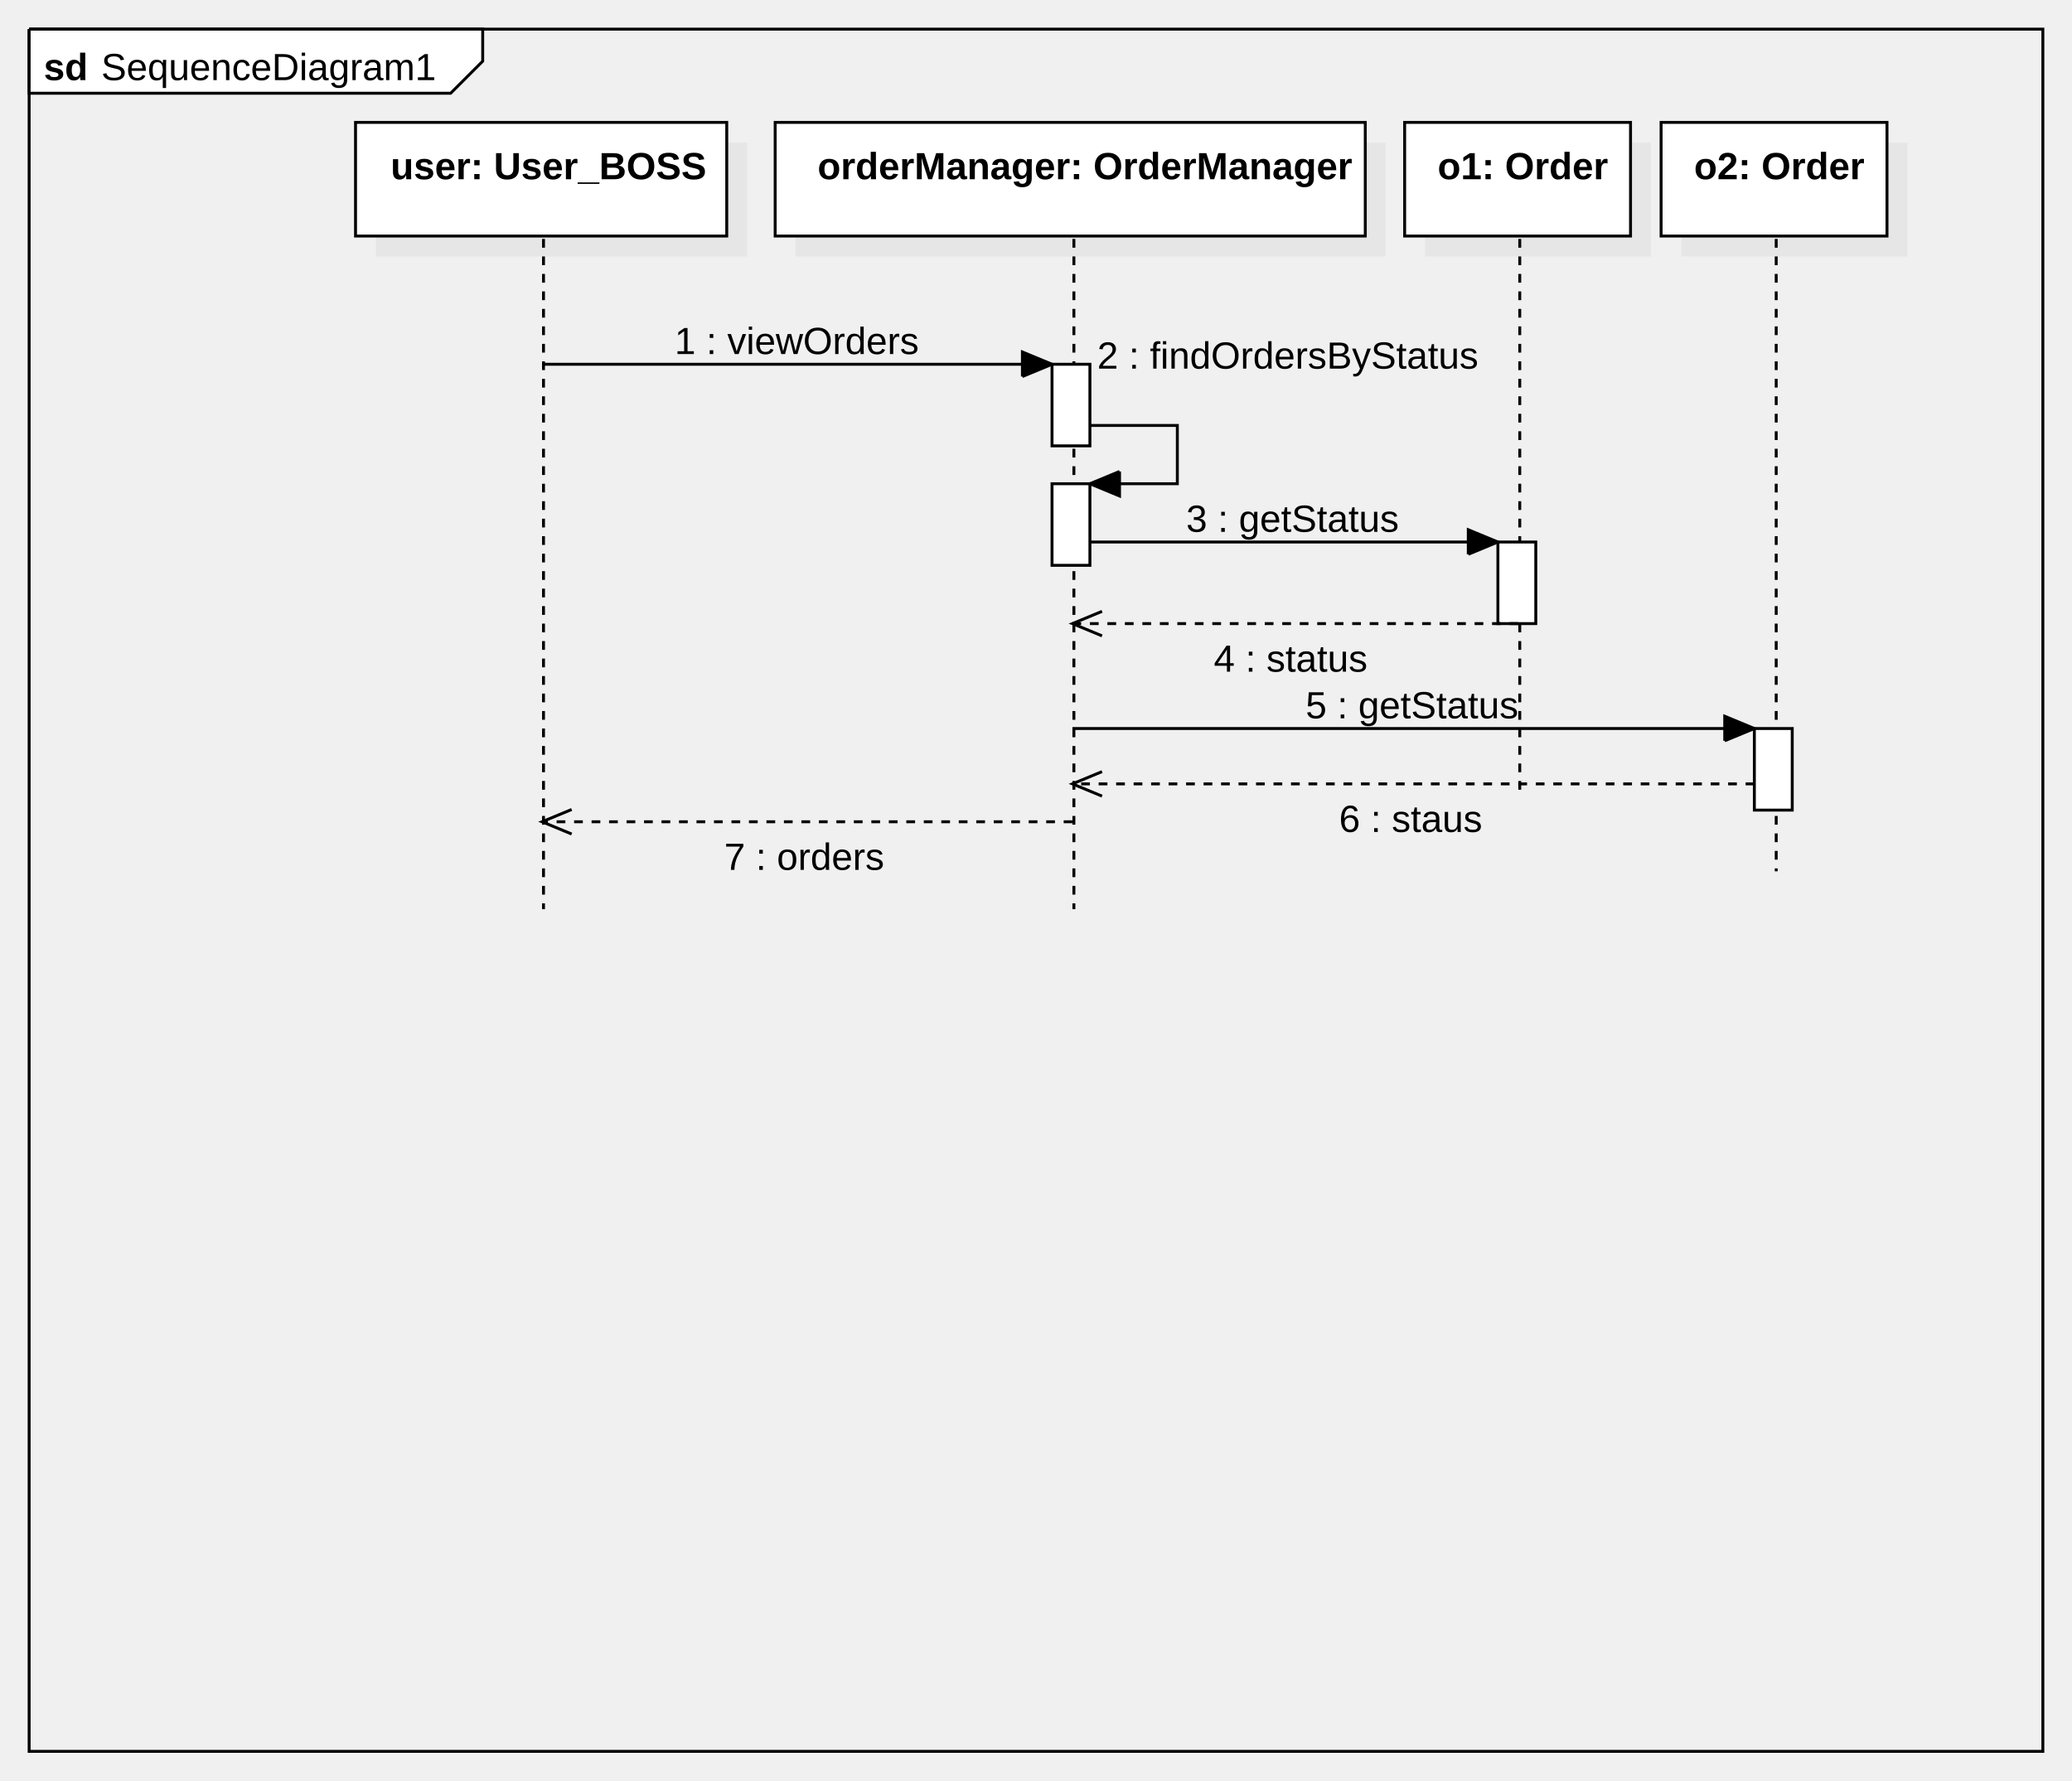
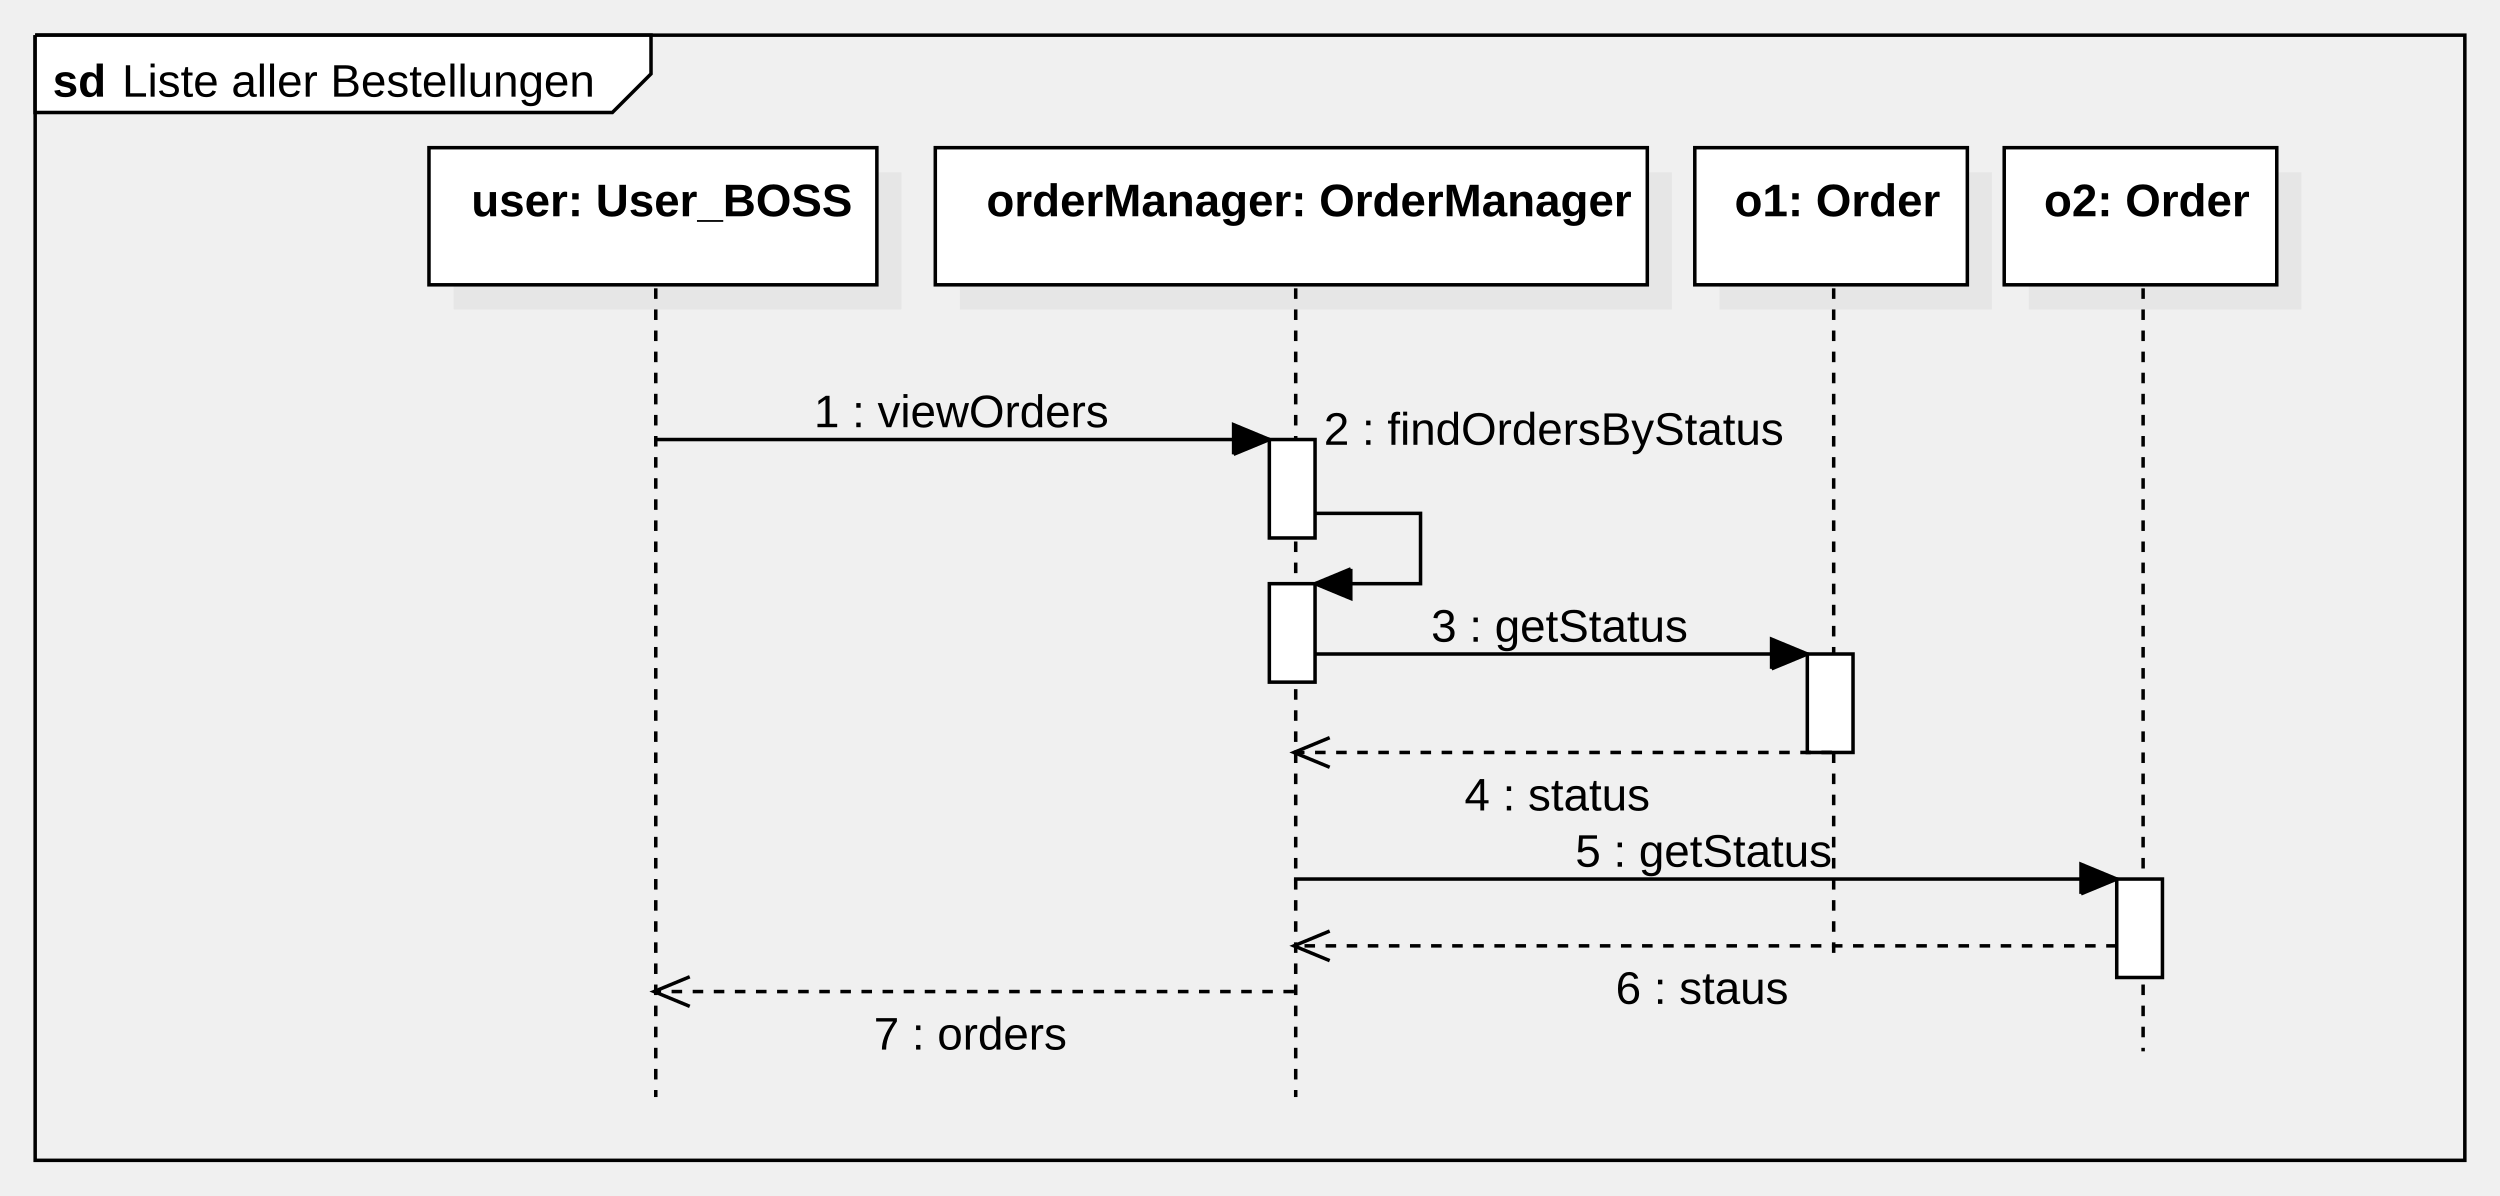
- <svg xmlns="http://www.w3.org/2000/svg" version="1.1" width="711" height="611" id="svg458">
-   <defs id="defs2" />
-   <g id="g456">
-     <g transform="translate(2,2) scale(1,1)" id="g174">
-       <path fill="none" stroke="#000000" d="M 8 8 L 699 8 L 699 599 L 8 599 L 8 8" stroke-miterlimit="10" id="path172" />
-     </g>
-     <g transform="translate(2,2) scale(1,1)" id="g178">
-       <path fill="#ffffff" stroke="none" d="M 8 8 L 8 30 L 152.635 30 L 163.635 19 L 163.635 8 L 8 8" id="path176" />
-     </g>
-     <g transform="translate(2,2) scale(1,1)" id="g182">
-       <path fill="none" stroke="#000000" d="M 8 8 L 8 30 L 152.635 30 L 163.635 19 L 163.635 8 L 8 8 L 8 8" stroke-miterlimit="10" id="path180" />
-     </g>
-     <g transform="translate(2,2) scale(1,1)" id="g190">
-       <g id="g188">
-         <path fill="none" stroke="none" id="path184" />
-         <text fill="#000000" stroke="none" font-family="Arial" font-size="13px" font-style="normal" font-weight="normal" text-decoration="none" x="32.73" y="25.5" id="text186">SequenceDiagram1</text>
-       </g>
-     </g>
-     <g transform="translate(2,2) scale(1,1)" id="g198">
-       <g id="g196">
-         <path fill="none" stroke="none" id="path192" />
-         <text fill="#000000" stroke="none" font-family="Arial" font-size="13px" font-style="normal" font-weight="bold" text-decoration="none" x="13" y="25.5" id="text194">sd</text>
-       </g>
-     </g>
-     <g transform="translate(2,2) scale(1,1)" id="g202">
-       <rect fill="#C0C0C0" stroke="none" x="127" y="47" width="127.38" height="39" opacity="0.2" id="rect200" />
-     </g>
-     <g transform="translate(2,2) scale(1,1)" id="g206">
-       <rect fill="#ffffff" stroke="none" x="120" y="40" width="127.38" height="39" id="rect204" />
-     </g>
-     <g transform="translate(2,2) scale(1,1)" id="g210">
-       <path fill="none" stroke="#000000" d="M 120 40 L 247.38 40 L 247.38 79 L 120 79 L 120 40 Z Z" stroke-miterlimit="10" id="path208" />
-     </g>
-     <g transform="translate(2,2) scale(1,1)" id="g218">
-       <g id="g216">
-         <path fill="none" stroke="none" id="path212" />
-         <text fill="#000000" stroke="none" font-family="Arial" font-size="13px" font-style="normal" font-weight="bold" text-decoration="none" x="132.033" y="59.5" id="text214">user: User_BOSS</text>
-       </g>
-     </g>
-     <g transform="translate(2,2) scale(1,1)" id="g222">
-       <path fill="none" stroke="#000000" d="M 184.5 80 L 184.5 310" stroke-miterlimit="10" stroke-dasharray="3" id="path220" />
-     </g>
-     <g transform="translate(2,2) scale(1,1)" id="g226">
-       <rect fill="#C0C0C0" stroke="none" x="271" y="47" width="202.492" height="39" opacity="0.2" id="rect224" />
-     </g>
-     <g transform="translate(2,2) scale(1,1)" id="g230">
-       <rect fill="#ffffff" stroke="none" x="264" y="40" width="202.492" height="39" id="rect228" />
-     </g>
-     <g transform="translate(2,2) scale(1,1)" id="g234">
-       <path fill="none" stroke="#000000" d="M 264 40 L 466.492 40 L 466.492 79 L 264 79 L 264 40 Z Z" stroke-miterlimit="10" id="path232" />
-     </g>
-     <g transform="translate(2,2) scale(1,1)" id="g242">
-       <g id="g240">
-         <path fill="none" stroke="none" id="path236" />
-         <text fill="#000000" stroke="none" font-family="Arial" font-size="13px" font-style="normal" font-weight="bold" text-decoration="none" x="278.537" y="59.5" id="text238">orderManager: OrderManager</text>
-       </g>
-     </g>
-     <g transform="translate(2,2) scale(1,1)" id="g246">
-       <path fill="none" stroke="#000000" d="M 366.5 80 L 366.5 310" stroke-miterlimit="10" stroke-dasharray="3" id="path244" />
-     </g>
-     <g transform="translate(2,2) scale(1,1)" id="g250">
-       <rect fill="#C0C0C0" stroke="none" x="487" y="47" width="77.513" height="39" opacity="0.2" id="rect248" />
-     </g>
-     <g transform="translate(2,2) scale(1,1)" id="g254">
-       <rect fill="#ffffff" stroke="none" x="480" y="40" width="77.513" height="39" id="rect252" />
-     </g>
-     <g transform="translate(2,2) scale(1,1)" id="g258">
-       <path fill="none" stroke="#000000" d="M 480 40 L 557.513 40 L 557.513 79 L 480 79 L 480 40 Z Z" stroke-miterlimit="10" id="path256" />
-     </g>
-     <g transform="translate(2,2) scale(1,1)" id="g266">
-       <g id="g264">
-         <path fill="none" stroke="none" id="path260" />
-         <text fill="#000000" stroke="none" font-family="Arial" font-size="13px" font-style="normal" font-weight="bold" text-decoration="none" x="491.3" y="59.5" id="text262">o1: Order</text>
-       </g>
-     </g>
-     <g transform="translate(2,2) scale(1,1)" id="g270">
-       <path fill="none" stroke="#000000" d="M 519.5 80 L 519.5 272" stroke-miterlimit="10" stroke-dasharray="3" id="path268" />
-     </g>
-     <g transform="translate(2,2) scale(1,1)" id="g274">
-       <rect fill="#C0C0C0" stroke="none" x="575" y="47" width="77.513" height="39" opacity="0.2" id="rect272" />
-     </g>
-     <g transform="translate(2,2) scale(1,1)" id="g278">
-       <rect fill="#ffffff" stroke="none" x="568" y="40" width="77.513" height="39" id="rect276" />
-     </g>
-     <g transform="translate(2,2) scale(1,1)" id="g282">
-       <path fill="none" stroke="#000000" d="M 568 40 L 645.513 40 L 645.513 79 L 568 79 L 568 40 Z Z" stroke-miterlimit="10" id="path280" />
-     </g>
-     <g transform="translate(2,2) scale(1,1)" id="g290">
-       <g id="g288">
-         <path fill="none" stroke="none" id="path284" />
-         <text fill="#000000" stroke="none" font-family="Arial" font-size="13px" font-style="normal" font-weight="bold" text-decoration="none" x="579.3" y="59.5" id="text286">o2: Order</text>
-       </g>
-     </g>
-     <g transform="translate(2,2) scale(1,1)" id="g294">
-       <path fill="none" stroke="#000000" d="M 607.5 80 L 607.5 297" stroke-miterlimit="10" stroke-dasharray="3" id="path292" />
-     </g>
-     <g transform="translate(2,2) scale(1,1)" id="g298">
-       <path fill="none" stroke="#000000" d="M 184 123 L 359 123" stroke-miterlimit="10" id="path296" />
-     </g>
-     <g transform="translate(2,2) scale(1,1)" id="g302">
-       <path fill="#000000" stroke="none" d="M 348.837 127.21 L 359 123 L 348.837 118.79" id="path300" />
-     </g>
-     <g transform="translate(2,2) scale(1,1)" id="g306">
-       <path fill="none" stroke="#000000" d="M 348.837 127.21 L 359 123 L 348.837 118.79 L 348.837 127.21" stroke-miterlimit="10" id="path304" />
-     </g>
-     <g transform="translate(2,2) scale(1,1)" id="g314">
-       <g id="g312">
-         <path fill="none" stroke="none" id="path308" />
-         <text fill="#000000" stroke="none" font-family="Arial" font-size="13px" font-style="normal" font-weight="normal" text-decoration="none" x="229.5" y="119.5" id="text310">1 : viewOrders</text>
-       </g>
-     </g>
-     <g transform="translate(2,2) scale(1,1)" id="g318">
-       <rect fill="#ffffff" stroke="none" x="359" y="123" width="13" height="28" id="rect316" />
-     </g>
-     <g transform="translate(2,2) scale(1,1)" id="g322">
-       <path fill="none" stroke="#000000" d="M 359 123 L 372 123 L 372 151 L 359 151 L 359 123 Z Z" stroke-miterlimit="10" id="path320" />
-     </g>
-     <g transform="translate(2,2) scale(1,1)" id="g326">
-       <path fill="none" stroke="#000000" d="M 372 144 L 402 144 L 402 164 L 372 164" stroke-miterlimit="10" id="path324" />
-     </g>
-     <g transform="translate(2,2) scale(1,1)" id="g330">
-       <path fill="#000000" stroke="none" d="M 382.163 159.79 L 372 164 L 382.163 168.21" id="path328" />
-     </g>
-     <g transform="translate(2,2) scale(1,1)" id="g334">
-       <path fill="none" stroke="#000000" d="M 382.163 159.79 L 372 164 L 382.163 168.21 L 382.163 159.79" stroke-miterlimit="10" id="path332" />
-     </g>
-     <g transform="translate(2,2) scale(1,1)" id="g342">
-       <g id="g340">
-         <path fill="none" stroke="none" id="path336" />
-         <text fill="#000000" stroke="none" font-family="Arial" font-size="13px" font-style="normal" font-weight="normal" text-decoration="none" x="374.5" y="124.5" id="text338">2 : findOrdersByStatus</text>
-       </g>
-     </g>
-     <g transform="translate(2,2) scale(1,1)" id="g346">
-       <rect fill="#ffffff" stroke="none" x="359" y="164" width="13" height="28" id="rect344" />
-     </g>
-     <g transform="translate(2,2) scale(1,1)" id="g350">
-       <path fill="none" stroke="#000000" d="M 359 164 L 372 164 L 372 192 L 359 192 L 359 164 Z Z" stroke-miterlimit="10" id="path348" />
-     </g>
-     <g transform="translate(2,2) scale(1,1)" id="g354">
-       <path fill="none" stroke="#000000" d="M 372 184 L 512 184" stroke-miterlimit="10" id="path352" />
-     </g>
-     <g transform="translate(2,2) scale(1,1)" id="g358">
-       <path fill="#000000" stroke="none" d="M 501.837 188.21 L 512 184 L 501.837 179.79" id="path356" />
-     </g>
-     <g transform="translate(2,2) scale(1,1)" id="g362">
-       <path fill="none" stroke="#000000" d="M 501.837 188.21 L 512 184 L 501.837 179.79 L 501.837 188.21" stroke-miterlimit="10" id="path360" />
-     </g>
-     <g transform="translate(2,2) scale(1,1)" id="g370">
-       <g id="g368">
-         <path fill="none" stroke="none" id="path364" />
-         <text fill="#000000" stroke="none" font-family="Arial" font-size="13px" font-style="normal" font-weight="normal" text-decoration="none" x="405.026" y="180.5" id="text366">3 : getStatus</text>
-       </g>
-     </g>
-     <g transform="translate(2,2) scale(1,1)" id="g374">
-       <rect fill="#ffffff" stroke="none" x="512" y="184" width="13" height="28" id="rect372" />
-     </g>
-     <g transform="translate(2,2) scale(1,1)" id="g378">
-       <path fill="none" stroke="#000000" d="M 512 184 L 525 184 L 525 212 L 512 212 L 512 184 Z Z" stroke-miterlimit="10" id="path376" />
-     </g>
-     <g transform="translate(2,2) scale(1,1)" id="g382">
-       <path fill="none" stroke="#000000" d="M 519 212 L 366 212" stroke-miterlimit="10" stroke-dasharray="3" id="path380" />
-     </g>
-     <g transform="translate(2,2) scale(1,1)" id="g386">
-       <path fill="none" stroke="#000000" d="M 376.163 207.79 L 366 212 L 376.163 216.21" stroke-miterlimit="10" id="path384" />
-     </g>
-     <g transform="translate(2,2) scale(1,1)" id="g394">
-       <g id="g392">
-         <path fill="none" stroke="none" id="path388" />
-         <text fill="#000000" stroke="none" font-family="Arial" font-size="13px" font-style="normal" font-weight="normal" text-decoration="none" x="414.5" y="228.5" id="text390">4 : status</text>
-       </g>
-     </g>
-     <g transform="translate(2,2) scale(1,1)" id="g398">
-       <path fill="none" stroke="#000000" d="M 366 248 L 600 248" stroke-miterlimit="10" id="path396" />
-     </g>
-     <g transform="translate(2,2) scale(1,1)" id="g402">
-       <path fill="#000000" stroke="none" d="M 589.837 252.21 L 600 248 L 589.837 243.79" id="path400" />
-     </g>
-     <g transform="translate(2,2) scale(1,1)" id="g406">
-       <path fill="none" stroke="#000000" d="M 589.837 252.21 L 600 248 L 589.837 243.79 L 589.837 252.21" stroke-miterlimit="10" id="path404" />
-     </g>
-     <g transform="translate(2,2) scale(1,1)" id="g414">
-       <g id="g412">
-         <path fill="none" stroke="none" id="path408" />
-         <text fill="#000000" stroke="none" font-family="Arial" font-size="13px" font-style="normal" font-weight="normal" text-decoration="none" x="446.026" y="244.5" id="text410">5 : getStatus</text>
-       </g>
-     </g>
-     <g transform="translate(2,2) scale(1,1)" id="g418">
-       <rect fill="#ffffff" stroke="none" x="600" y="248" width="13" height="28" id="rect416" />
-     </g>
-     <g transform="translate(2,2) scale(1,1)" id="g422">
-       <path fill="none" stroke="#000000" d="M 600 248 L 613 248 L 613 276 L 600 276 L 600 248 Z Z" stroke-miterlimit="10" id="path420" />
-     </g>
-     <g transform="translate(2,2) scale(1,1)" id="g426">
-       <path fill="none" stroke="#000000" d="M 600 267 L 366 267" stroke-miterlimit="10" stroke-dasharray="3" id="path424" />
-     </g>
-     <g transform="translate(2,2) scale(1,1)" id="g430">
-       <path fill="none" stroke="#000000" d="M 376.163 262.79 L 366 267 L 376.163 271.21" stroke-miterlimit="10" id="path428" />
-     </g>
-     <g transform="translate(2,2) scale(1,1)" id="g438">
-       <g id="g436">
-         <path fill="none" stroke="none" id="path432" />
-         <text fill="#000000" stroke="none" font-family="Arial" font-size="13px" font-style="normal" font-weight="normal" text-decoration="none" x="457.5" y="283.5" id="text434">6 : staus</text>
-       </g>
-     </g>
-     <g transform="translate(2,2) scale(1,1)" id="g442">
-       <path fill="none" stroke="#000000" d="M 366 280 L 184 280" stroke-miterlimit="10" stroke-dasharray="3" id="path440" />
-     </g>
-     <g transform="translate(2,2) scale(1,1)" id="g446">
-       <path fill="none" stroke="#000000" d="M 194.163 275.79 L 184 280 L 194.163 284.21" stroke-miterlimit="10" id="path444" />
-     </g>
-     <g transform="translate(2,2) scale(1,1)" id="g454">
-       <g id="g452">
-         <path fill="none" stroke="none" id="path448" />
-         <text fill="#000000" stroke="none" font-family="Arial" font-size="13px" font-style="normal" font-weight="normal" text-decoration="none" x="246.5" y="296.5" id="text450">7 : orders</text>
+ <svg xmlns="http://www.w3.org/2000/svg" version="1.1" width="711" height="340">
+   <defs />
+   <g>
+     <g transform="translate(2,2) scale(1,1)">
+       <path fill="none" stroke="#000000" d="M 8 8 L 699 8 L 699 328 L 8 328 L 8 8" stroke-miterlimit="10" />
+     </g>
+     <g transform="translate(2,2) scale(1,1)">
+       <path fill="#ffffff" stroke="none" d="M 8 8 L 8 30 L 172.148 30 L 183.148 19 L 183.148 8 L 8 8" />
+     </g>
+     <g transform="translate(2,2) scale(1,1)">
+       <path fill="none" stroke="#000000" d="M 8 8 L 8 30 L 172.148 30 L 183.148 19 L 183.148 8 L 8 8 L 8 8" stroke-miterlimit="10" />
+     </g>
+     <g transform="translate(2,2) scale(1,1)">
+       <g>
+         <path fill="none" stroke="none" />
+         <text fill="#000000" stroke="none" font-family="Arial" font-size="13px" font-style="normal" font-weight="normal" text-decoration="none" x="32.73" y="25.5">Liste aller Bestellungen</text>
+       </g>
+     </g>
+     <g transform="translate(2,2) scale(1,1)">
+       <g>
+         <path fill="none" stroke="none" />
+         <text fill="#000000" stroke="none" font-family="Arial" font-size="13px" font-style="normal" font-weight="bold" text-decoration="none" x="13" y="25.5">sd</text>
+       </g>
+     </g>
+     <g transform="translate(2,2) scale(1,1)">
+       <rect fill="#C0C0C0" stroke="none" x="127" y="47" width="127.38" height="39" opacity="0.2" />
+     </g>
+     <g transform="translate(2,2) scale(1,1)">
+       <rect fill="#ffffff" stroke="none" x="120" y="40" width="127.38" height="39" />
+     </g>
+     <g transform="translate(2,2) scale(1,1)">
+       <path fill="none" stroke="#000000" d="M 120 40 L 247.38 40 L 247.38 79 L 120 79 L 120 40 Z Z" stroke-miterlimit="10" />
+     </g>
+     <g transform="translate(2,2) scale(1,1)">
+       <g>
+         <path fill="none" stroke="none" />
+         <text fill="#000000" stroke="none" font-family="Arial" font-size="13px" font-style="normal" font-weight="bold" text-decoration="none" x="132.033" y="59.5">user: User_BOSS</text>
+       </g>
+     </g>
+     <g transform="translate(2,2) scale(1,1)">
+       <path fill="none" stroke="#000000" d="M 184.5 80 L 184.5 310" stroke-miterlimit="10" stroke-dasharray="3" />
+     </g>
+     <g transform="translate(2,2) scale(1,1)">
+       <rect fill="#C0C0C0" stroke="none" x="271" y="47" width="202.492" height="39" opacity="0.2" />
+     </g>
+     <g transform="translate(2,2) scale(1,1)">
+       <rect fill="#ffffff" stroke="none" x="264" y="40" width="202.492" height="39" />
+     </g>
+     <g transform="translate(2,2) scale(1,1)">
+       <path fill="none" stroke="#000000" d="M 264 40 L 466.492 40 L 466.492 79 L 264 79 L 264 40 Z Z" stroke-miterlimit="10" />
+     </g>
+     <g transform="translate(2,2) scale(1,1)">
+       <g>
+         <path fill="none" stroke="none" />
+         <text fill="#000000" stroke="none" font-family="Arial" font-size="13px" font-style="normal" font-weight="bold" text-decoration="none" x="278.537" y="59.5">orderManager: OrderManager</text>
+       </g>
+     </g>
+     <g transform="translate(2,2) scale(1,1)">
+       <path fill="none" stroke="#000000" d="M 366.5 80 L 366.5 310" stroke-miterlimit="10" stroke-dasharray="3" />
+     </g>
+     <g transform="translate(2,2) scale(1,1)">
+       <rect fill="#C0C0C0" stroke="none" x="487" y="47" width="77.513" height="39" opacity="0.2" />
+     </g>
+     <g transform="translate(2,2) scale(1,1)">
+       <rect fill="#ffffff" stroke="none" x="480" y="40" width="77.513" height="39" />
+     </g>
+     <g transform="translate(2,2) scale(1,1)">
+       <path fill="none" stroke="#000000" d="M 480 40 L 557.513 40 L 557.513 79 L 480 79 L 480 40 Z Z" stroke-miterlimit="10" />
+     </g>
+     <g transform="translate(2,2) scale(1,1)">
+       <g>
+         <path fill="none" stroke="none" />
+         <text fill="#000000" stroke="none" font-family="Arial" font-size="13px" font-style="normal" font-weight="bold" text-decoration="none" x="491.3" y="59.5">o1: Order</text>
+       </g>
+     </g>
+     <g transform="translate(2,2) scale(1,1)">
+       <path fill="none" stroke="#000000" d="M 519.5 80 L 519.5 272" stroke-miterlimit="10" stroke-dasharray="3" />
+     </g>
+     <g transform="translate(2,2) scale(1,1)">
+       <rect fill="#C0C0C0" stroke="none" x="575" y="47" width="77.513" height="39" opacity="0.2" />
+     </g>
+     <g transform="translate(2,2) scale(1,1)">
+       <rect fill="#ffffff" stroke="none" x="568" y="40" width="77.513" height="39" />
+     </g>
+     <g transform="translate(2,2) scale(1,1)">
+       <path fill="none" stroke="#000000" d="M 568 40 L 645.513 40 L 645.513 79 L 568 79 L 568 40 Z Z" stroke-miterlimit="10" />
+     </g>
+     <g transform="translate(2,2) scale(1,1)">
+       <g>
+         <path fill="none" stroke="none" />
+         <text fill="#000000" stroke="none" font-family="Arial" font-size="13px" font-style="normal" font-weight="bold" text-decoration="none" x="579.3" y="59.5">o2: Order</text>
+       </g>
+     </g>
+     <g transform="translate(2,2) scale(1,1)">
+       <path fill="none" stroke="#000000" d="M 607.5 80 L 607.5 297" stroke-miterlimit="10" stroke-dasharray="3" />
+     </g>
+     <g transform="translate(2,2) scale(1,1)">
+       <path fill="none" stroke="#000000" d="M 184 123 L 359 123" stroke-miterlimit="10" />
+     </g>
+     <g transform="translate(2,2) scale(1,1)">
+       <path fill="#000000" stroke="none" d="M 348.837 127.21 L 359 123 L 348.837 118.79" />
+     </g>
+     <g transform="translate(2,2) scale(1,1)">
+       <path fill="none" stroke="#000000" d="M 348.837 127.21 L 359 123 L 348.837 118.79 L 348.837 127.21" stroke-miterlimit="10" />
+     </g>
+     <g transform="translate(2,2) scale(1,1)">
+       <g>
+         <path fill="none" stroke="none" />
+         <text fill="#000000" stroke="none" font-family="Arial" font-size="13px" font-style="normal" font-weight="normal" text-decoration="none" x="229.5" y="119.5">1 : viewOrders</text>
+       </g>
+     </g>
+     <g transform="translate(2,2) scale(1,1)">
+       <rect fill="#ffffff" stroke="none" x="359" y="123" width="13" height="28" />
+     </g>
+     <g transform="translate(2,2) scale(1,1)">
+       <path fill="none" stroke="#000000" d="M 359 123 L 372 123 L 372 151 L 359 151 L 359 123 Z Z" stroke-miterlimit="10" />
+     </g>
+     <g transform="translate(2,2) scale(1,1)">
+       <path fill="none" stroke="#000000" d="M 372 144 L 402 144 L 402 164 L 372 164" stroke-miterlimit="10" />
+     </g>
+     <g transform="translate(2,2) scale(1,1)">
+       <path fill="#000000" stroke="none" d="M 382.163 159.79 L 372 164 L 382.163 168.21" />
+     </g>
+     <g transform="translate(2,2) scale(1,1)">
+       <path fill="none" stroke="#000000" d="M 382.163 159.79 L 372 164 L 382.163 168.21 L 382.163 159.79" stroke-miterlimit="10" />
+     </g>
+     <g transform="translate(2,2) scale(1,1)">
+       <g>
+         <path fill="none" stroke="none" />
+         <text fill="#000000" stroke="none" font-family="Arial" font-size="13px" font-style="normal" font-weight="normal" text-decoration="none" x="374.5" y="124.5">2 : findOrdersByStatus</text>
+       </g>
+     </g>
+     <g transform="translate(2,2) scale(1,1)">
+       <rect fill="#ffffff" stroke="none" x="359" y="164" width="13" height="28" />
+     </g>
+     <g transform="translate(2,2) scale(1,1)">
+       <path fill="none" stroke="#000000" d="M 359 164 L 372 164 L 372 192 L 359 192 L 359 164 Z Z" stroke-miterlimit="10" />
+     </g>
+     <g transform="translate(2,2) scale(1,1)">
+       <path fill="none" stroke="#000000" d="M 372 184 L 512 184" stroke-miterlimit="10" />
+     </g>
+     <g transform="translate(2,2) scale(1,1)">
+       <path fill="#000000" stroke="none" d="M 501.837 188.21 L 512 184 L 501.837 179.79" />
+     </g>
+     <g transform="translate(2,2) scale(1,1)">
+       <path fill="none" stroke="#000000" d="M 501.837 188.21 L 512 184 L 501.837 179.79 L 501.837 188.21" stroke-miterlimit="10" />
+     </g>
+     <g transform="translate(2,2) scale(1,1)">
+       <g>
+         <path fill="none" stroke="none" />
+         <text fill="#000000" stroke="none" font-family="Arial" font-size="13px" font-style="normal" font-weight="normal" text-decoration="none" x="405.026" y="180.5">3 : getStatus</text>
+       </g>
+     </g>
+     <g transform="translate(2,2) scale(1,1)">
+       <rect fill="#ffffff" stroke="none" x="512" y="184" width="13" height="28" />
+     </g>
+     <g transform="translate(2,2) scale(1,1)">
+       <path fill="none" stroke="#000000" d="M 512 184 L 525 184 L 525 212 L 512 212 L 512 184 Z Z" stroke-miterlimit="10" />
+     </g>
+     <g transform="translate(2,2) scale(1,1)">
+       <path fill="none" stroke="#000000" d="M 519 212 L 366 212" stroke-miterlimit="10" stroke-dasharray="3" />
+     </g>
+     <g transform="translate(2,2) scale(1,1)">
+       <path fill="none" stroke="#000000" d="M 376.163 207.79 L 366 212 L 376.163 216.21" stroke-miterlimit="10" />
+     </g>
+     <g transform="translate(2,2) scale(1,1)">
+       <g>
+         <path fill="none" stroke="none" />
+         <text fill="#000000" stroke="none" font-family="Arial" font-size="13px" font-style="normal" font-weight="normal" text-decoration="none" x="414.5" y="228.5">4 : status</text>
+       </g>
+     </g>
+     <g transform="translate(2,2) scale(1,1)">
+       <path fill="none" stroke="#000000" d="M 366 248 L 600 248" stroke-miterlimit="10" />
+     </g>
+     <g transform="translate(2,2) scale(1,1)">
+       <path fill="#000000" stroke="none" d="M 589.837 252.21 L 600 248 L 589.837 243.79" />
+     </g>
+     <g transform="translate(2,2) scale(1,1)">
+       <path fill="none" stroke="#000000" d="M 589.837 252.21 L 600 248 L 589.837 243.79 L 589.837 252.21" stroke-miterlimit="10" />
+     </g>
+     <g transform="translate(2,2) scale(1,1)">
+       <g>
+         <path fill="none" stroke="none" />
+         <text fill="#000000" stroke="none" font-family="Arial" font-size="13px" font-style="normal" font-weight="normal" text-decoration="none" x="446.026" y="244.5">5 : getStatus</text>
+       </g>
+     </g>
+     <g transform="translate(2,2) scale(1,1)">
+       <rect fill="#ffffff" stroke="none" x="600" y="248" width="13" height="28" />
+     </g>
+     <g transform="translate(2,2) scale(1,1)">
+       <path fill="none" stroke="#000000" d="M 600 248 L 613 248 L 613 276 L 600 276 L 600 248 Z Z" stroke-miterlimit="10" />
+     </g>
+     <g transform="translate(2,2) scale(1,1)">
+       <path fill="none" stroke="#000000" d="M 600 267 L 366 267" stroke-miterlimit="10" stroke-dasharray="3" />
+     </g>
+     <g transform="translate(2,2) scale(1,1)">
+       <path fill="none" stroke="#000000" d="M 376.163 262.79 L 366 267 L 376.163 271.21" stroke-miterlimit="10" />
+     </g>
+     <g transform="translate(2,2) scale(1,1)">
+       <g>
+         <path fill="none" stroke="none" />
+         <text fill="#000000" stroke="none" font-family="Arial" font-size="13px" font-style="normal" font-weight="normal" text-decoration="none" x="457.5" y="283.5">6 : staus</text>
+       </g>
+     </g>
+     <g transform="translate(2,2) scale(1,1)">
+       <path fill="none" stroke="#000000" d="M 366 280 L 184 280" stroke-miterlimit="10" stroke-dasharray="3" />
+     </g>
+     <g transform="translate(2,2) scale(1,1)">
+       <path fill="none" stroke="#000000" d="M 194.163 275.79 L 184 280 L 194.163 284.21" stroke-miterlimit="10" />
+     </g>
+     <g transform="translate(2,2) scale(1,1)">
+       <g>
+         <path fill="none" stroke="none" />
+         <text fill="#000000" stroke="none" font-family="Arial" font-size="13px" font-style="normal" font-weight="normal" text-decoration="none" x="246.5" y="296.5">7 : orders</text>
      </g>
    </g>
  </g>
</svg>
